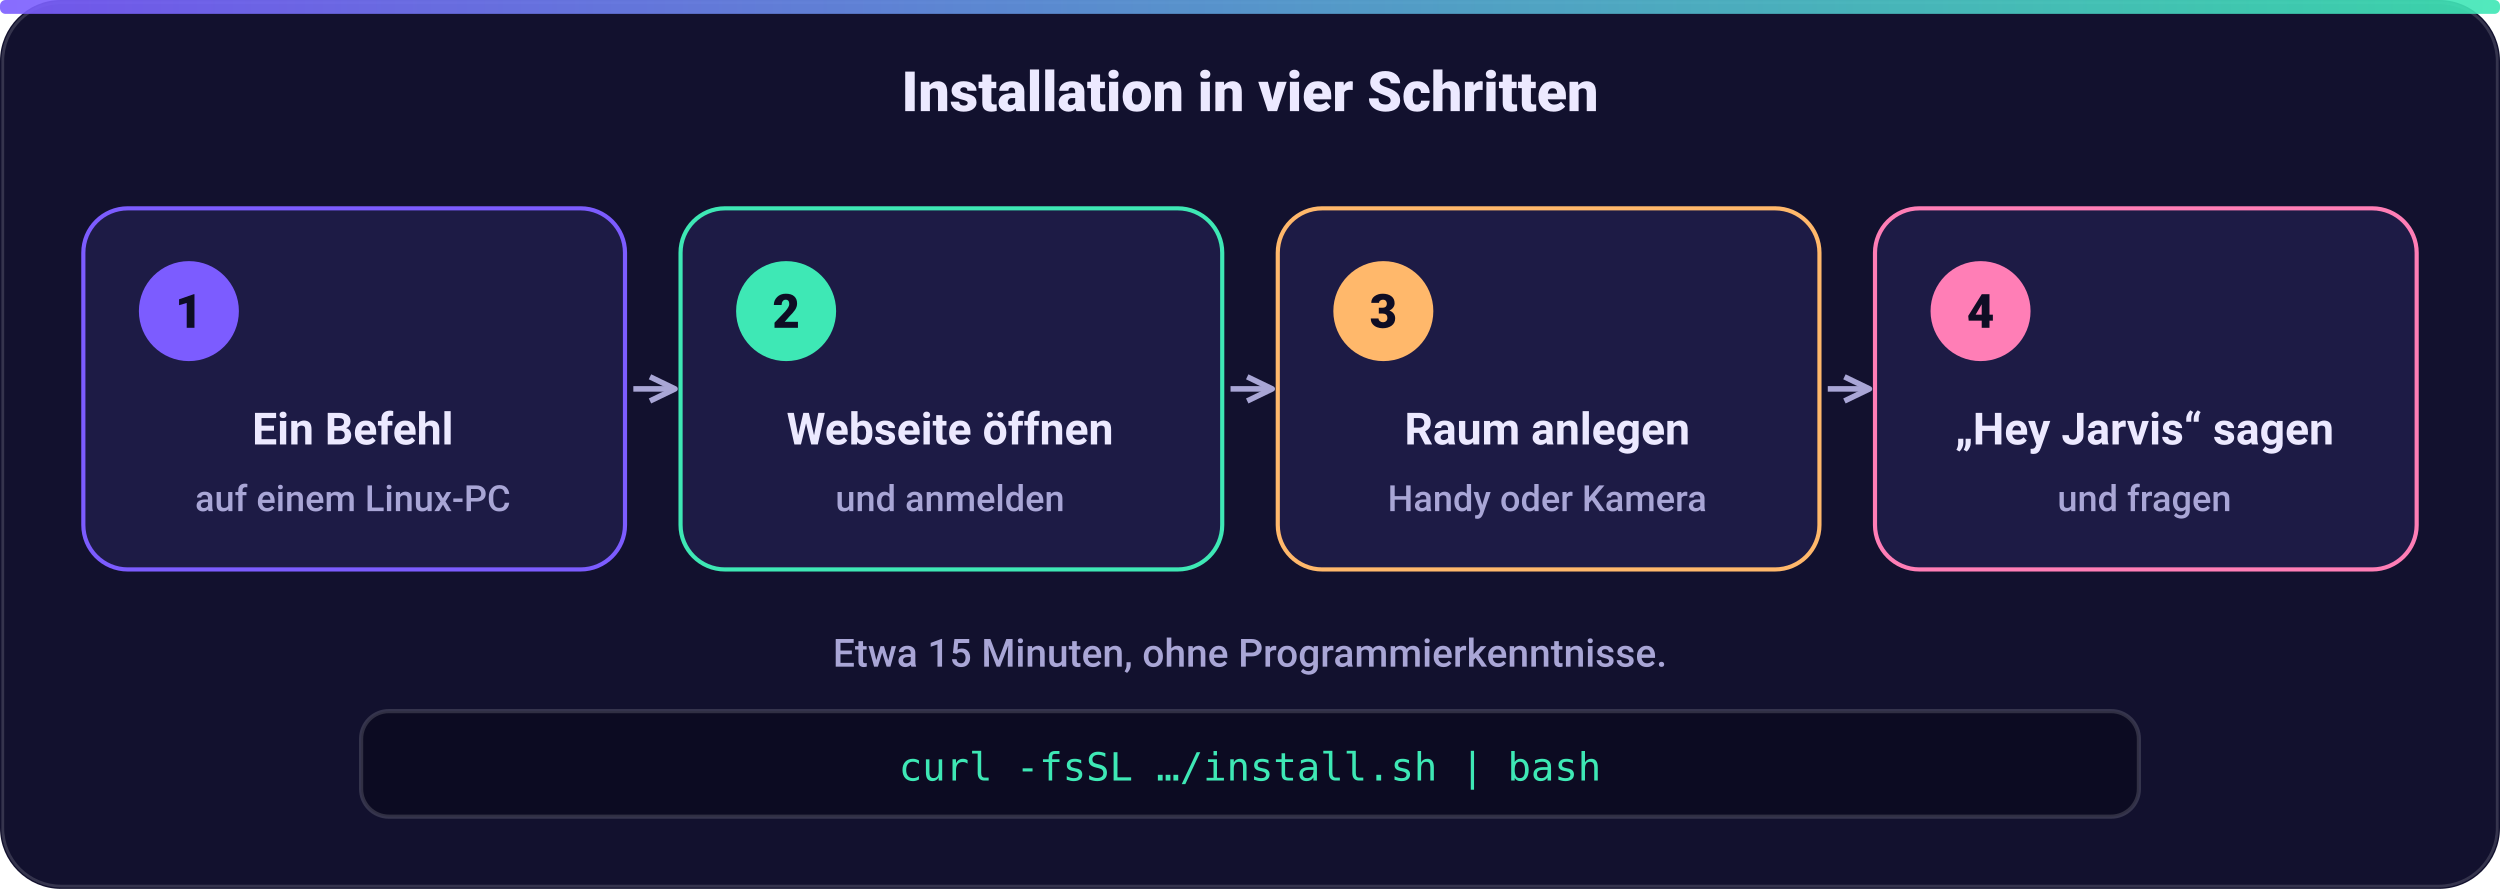
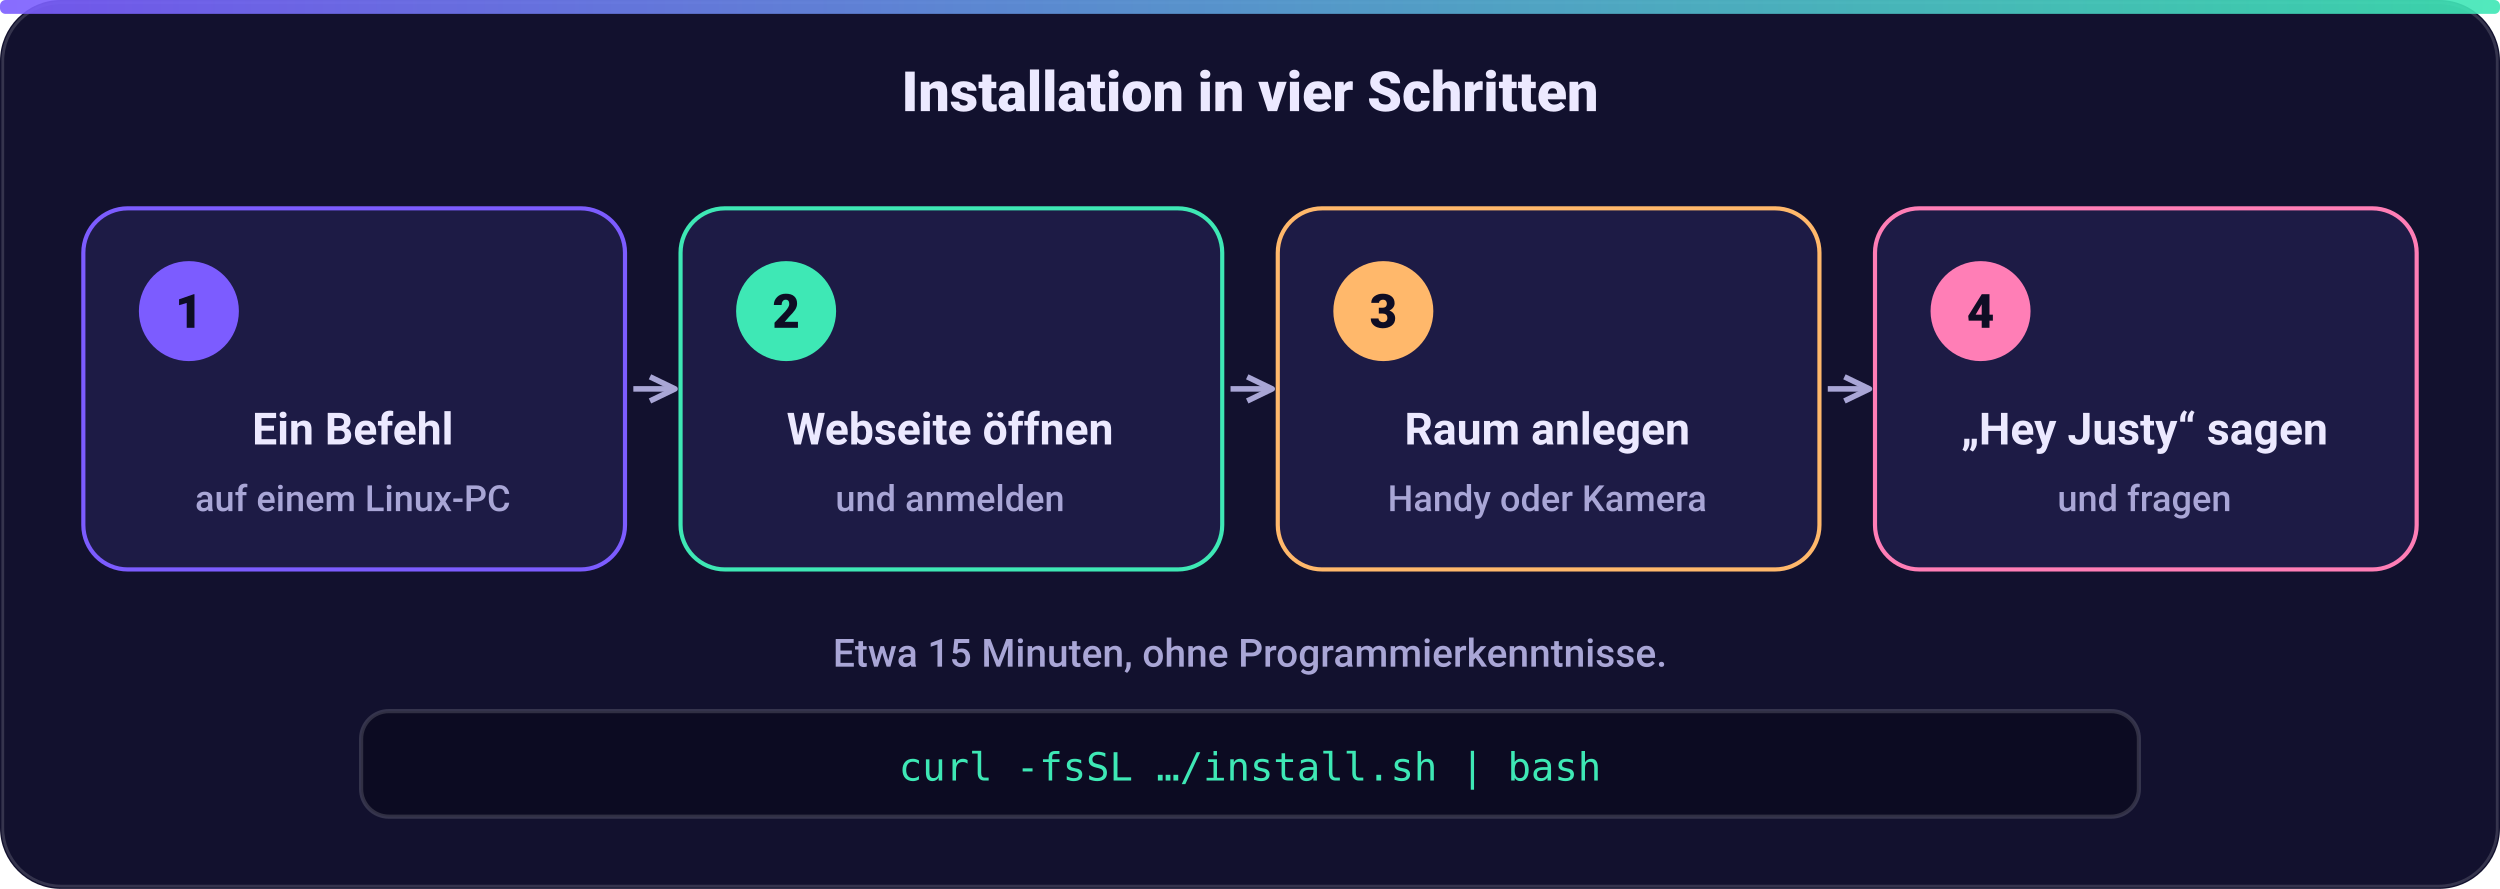
<svg xmlns="http://www.w3.org/2000/svg" viewBox="0 0 900 320" width="900" height="320" role="img" aria-label="Installation in vier Schritten" font-family="ui-rounded, 'SF Pro Rounded', Nunito, system-ui, -apple-system, 'Segoe UI', Roboto, sans-serif">
  <defs>
    <linearGradient id="g" x1="0" x2="1">
      <stop offset="0" stop-color="#7c5cff" />
      <stop offset="1" stop-color="#3ee8b5" />
    </linearGradient>
  </defs>
  <rect width="900" height="320" rx="22" fill="#12112e" />
  <rect x="1" y="1" width="898" height="318" rx="21" fill="none" stroke="#ffffff26" />
  <rect x="0" y="0" width="900" height="5" rx="2" fill="url(#g)" opacity=".9" />
  <text x="450" y="40" fill="#ece9ff" font-size="20" font-weight="800" text-anchor="middle">Installation in vier Schritten</text>
  <rect x="30" y="75" width="195" height="130" rx="16" fill="#1d1b45" stroke="#7c5cff" stroke-width="1.5" />
  <circle cx="68" cy="112" r="18" fill="#7c5cff" />
  <text x="68" y="118" fill="#0e0d24" font-size="17" font-weight="800" text-anchor="middle">1</text>
  <text x="127" y="160" fill="#ece9ff" font-size="16" font-weight="700" text-anchor="middle">Ein Befehl</text>
  <text x="127" y="184" fill="#a9a6d6" font-size="13" font-weight="500" text-anchor="middle">auf einem Linux-PC</text>
  <path d="M228 140 L243 140" stroke="#a9a6d6" stroke-width="2" fill="none" />
  <path d="M233.996 135.65 L243 140 L233.996 144.35" stroke="#a9a6d6" stroke-width="2" fill="none" stroke-linejoin="round" />
  <rect x="245" y="75" width="195" height="130" rx="16" fill="#1d1b45" stroke="#3ee8b5" stroke-width="1.5" />
  <circle cx="283" cy="112" r="18" fill="#3ee8b5" />
  <text x="283" y="118" fill="#0e0d24" font-size="17" font-weight="800" text-anchor="middle">2</text>
  <text x="342" y="160" fill="#ece9ff" font-size="16" font-weight="700" text-anchor="middle">Webseite öffnen</text>
  <text x="342" y="184" fill="#a9a6d6" font-size="13" font-weight="500" text-anchor="middle">und anmelden</text>
  <path d="M443 140 L458 140" stroke="#a9a6d6" stroke-width="2" fill="none" />
  <path d="M448.996 135.65 L458 140 L448.996 144.35" stroke="#a9a6d6" stroke-width="2" fill="none" stroke-linejoin="round" />
  <rect x="460" y="75" width="195" height="130" rx="16" fill="#1d1b45" stroke="#ffb86b" stroke-width="1.5" />
  <circle cx="498" cy="112" r="18" fill="#ffb86b" />
  <text x="498" y="118" fill="#0e0d24" font-size="17" font-weight="800" text-anchor="middle">3</text>
  <text x="557" y="160" fill="#ece9ff" font-size="16" font-weight="700" text-anchor="middle">Raum anlegen</text>
  <text x="557" y="184" fill="#a9a6d6" font-size="13" font-weight="500" text-anchor="middle">Handy oder Kamera</text>
  <path d="M658 140 L673 140" stroke="#a9a6d6" stroke-width="2" fill="none" />
  <path d="M663.996 135.65 L673 140 L663.996 144.35" stroke="#a9a6d6" stroke-width="2" fill="none" stroke-linejoin="round" />
  <rect x="675" y="75" width="195" height="130" rx="16" fill="#1d1b45" stroke="#ff7eb6" stroke-width="1.5" />
  <circle cx="713" cy="112" r="18" fill="#ff7eb6" />
  <text x="713" y="118" fill="#0e0d24" font-size="17" font-weight="800" text-anchor="middle">4</text>
-   <text x="772" y="160" fill="#ece9ff" font-size="16" font-weight="700" text-anchor="middle">„Hey Jarvis“ sagen</text>
+   <text x="772" y="160" fill="#ece9ff" font-size="16" font-weight="700" text-anchor="middle">„Hey Justy“ sagen</text>
  <text x="772" y="184" fill="#a9a6d6" font-size="13" font-weight="500" text-anchor="middle">und fragen</text>
  <text x="450" y="240" fill="#a9a6d6" font-size="14" font-weight="500" text-anchor="middle">Etwa 15 Minuten, ohne Programmierkenntnisse.</text>
  <rect x="130" y="256" width="640" height="38" rx="10" fill="#0c0b22" stroke="#ffffff26" stroke-width="1.5" />
  <text x="450" y="281" fill="#3ee8b5" font-size="14" font-weight="500" text-anchor="middle" font-family="ui-monospace,SFMono-Regular,Menlo,monospace">curl -fsSL …/install.sh | bash</text>
</svg>
